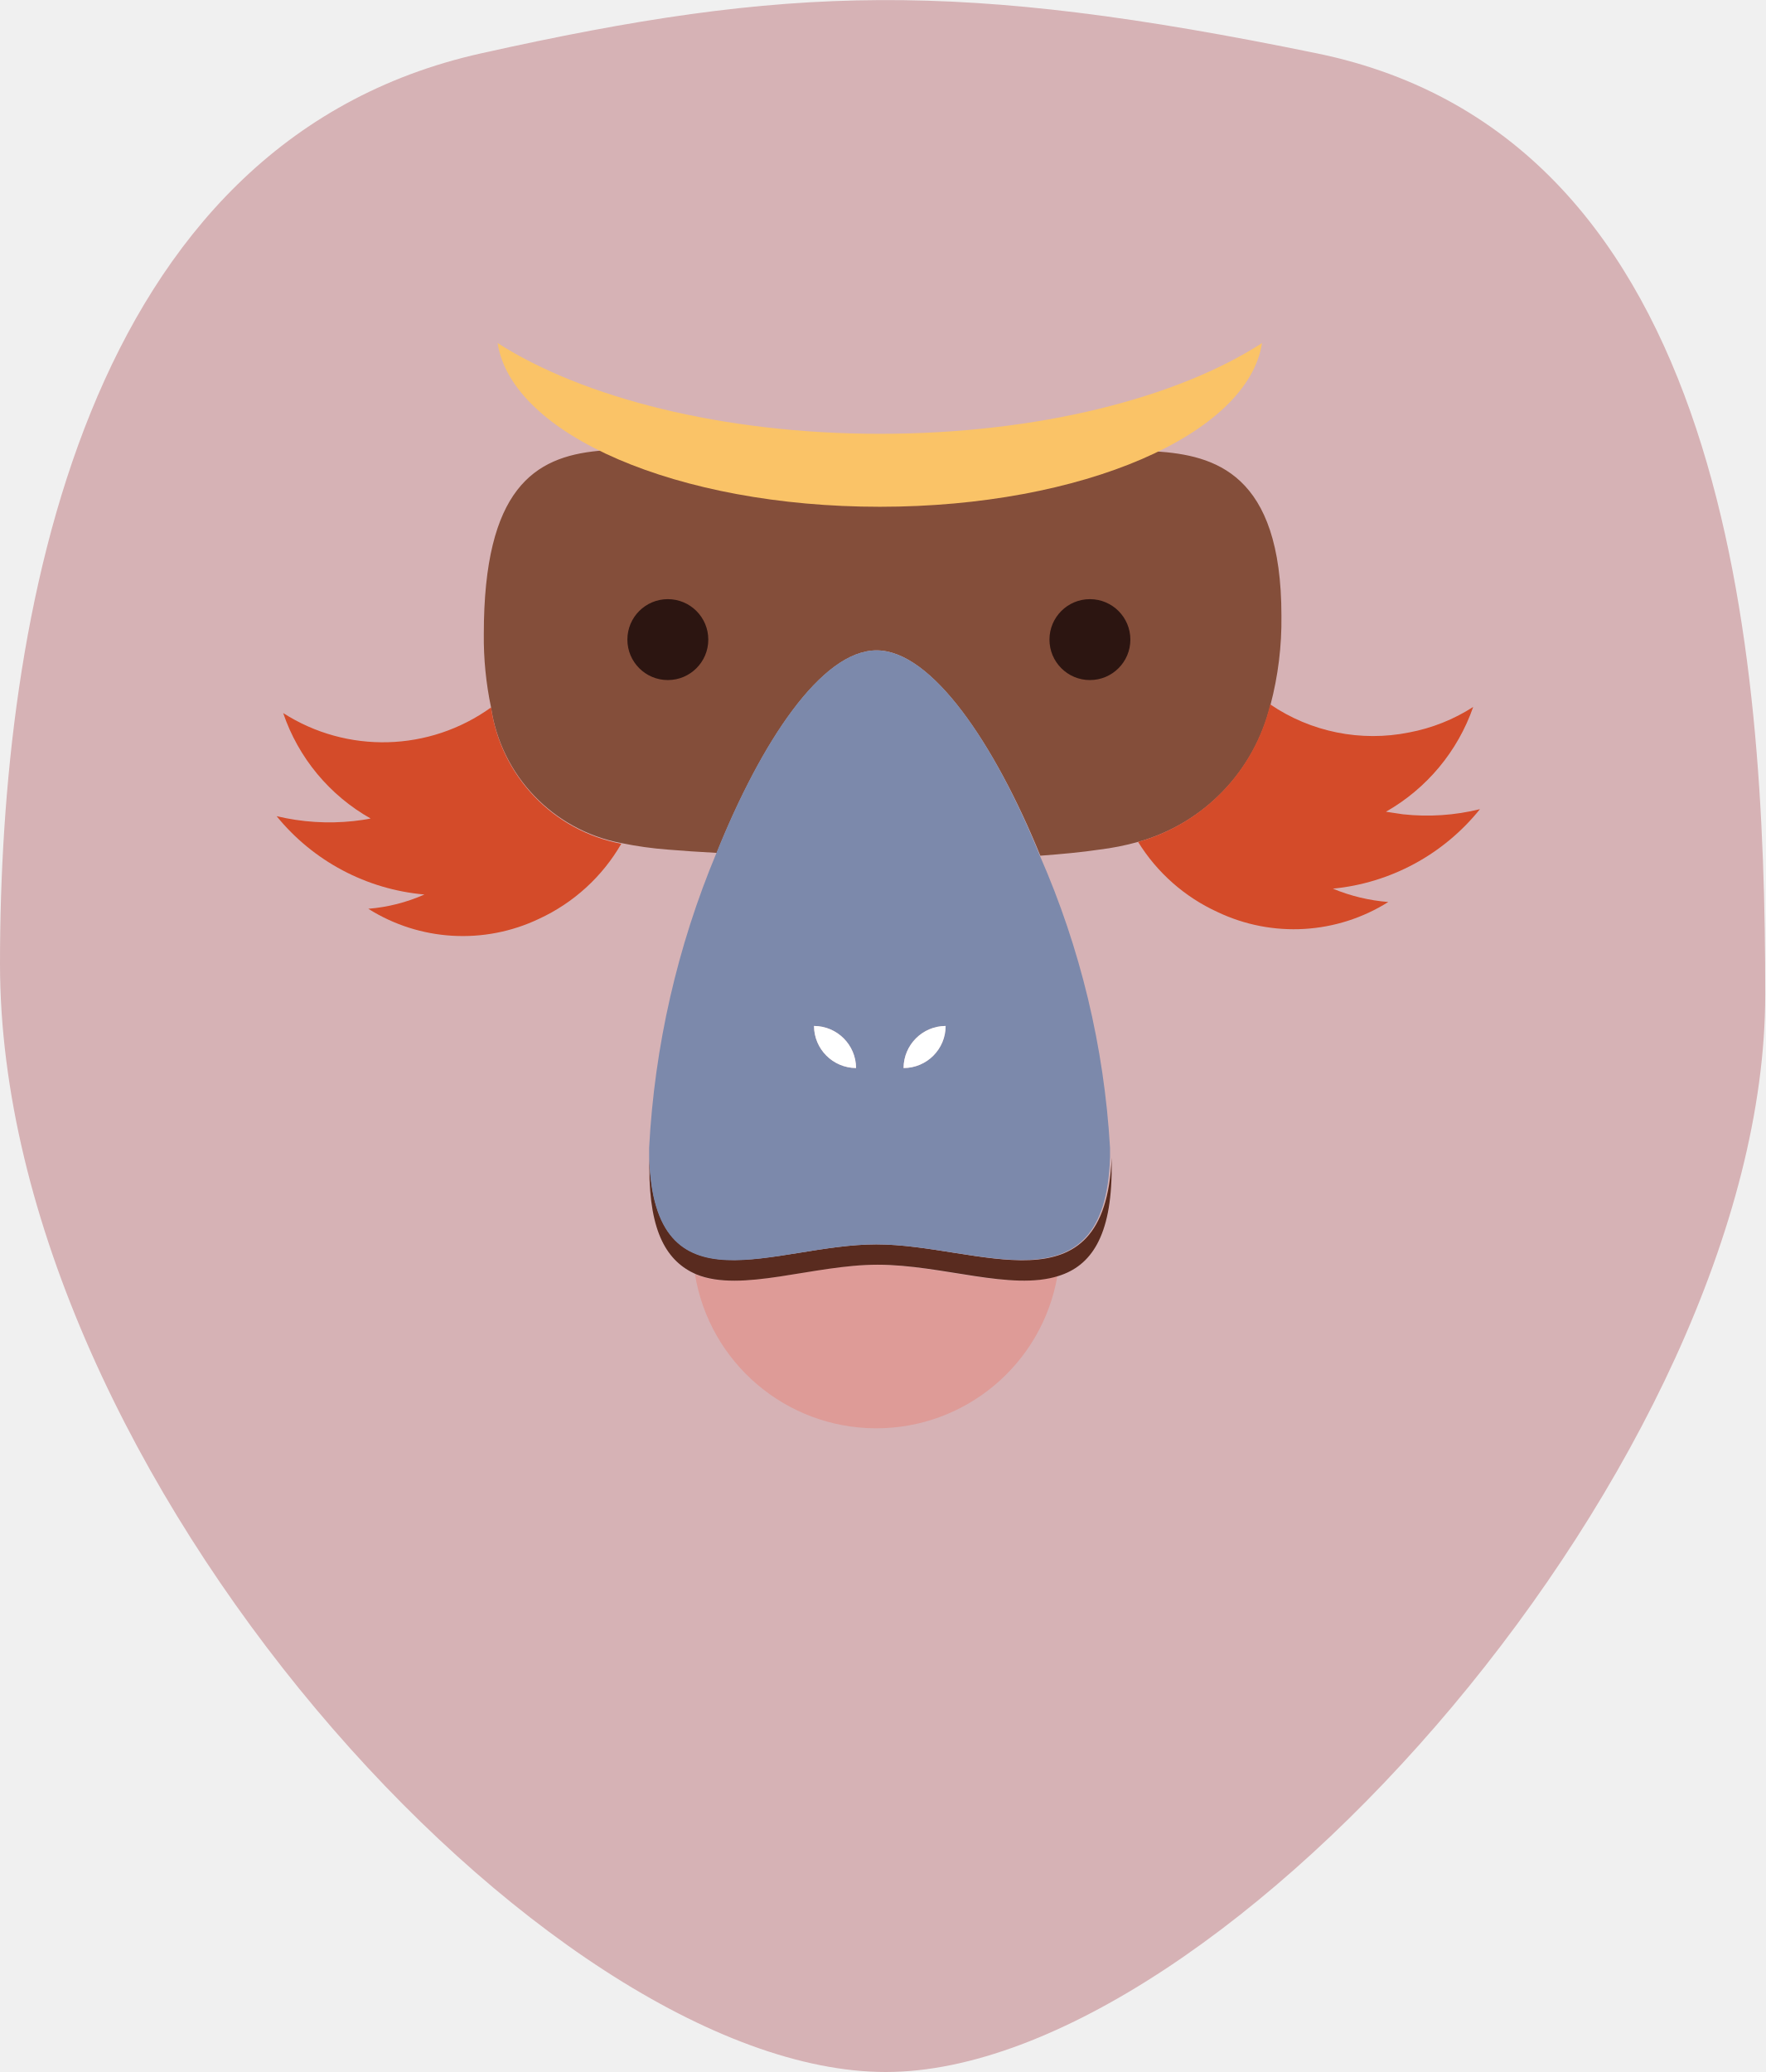
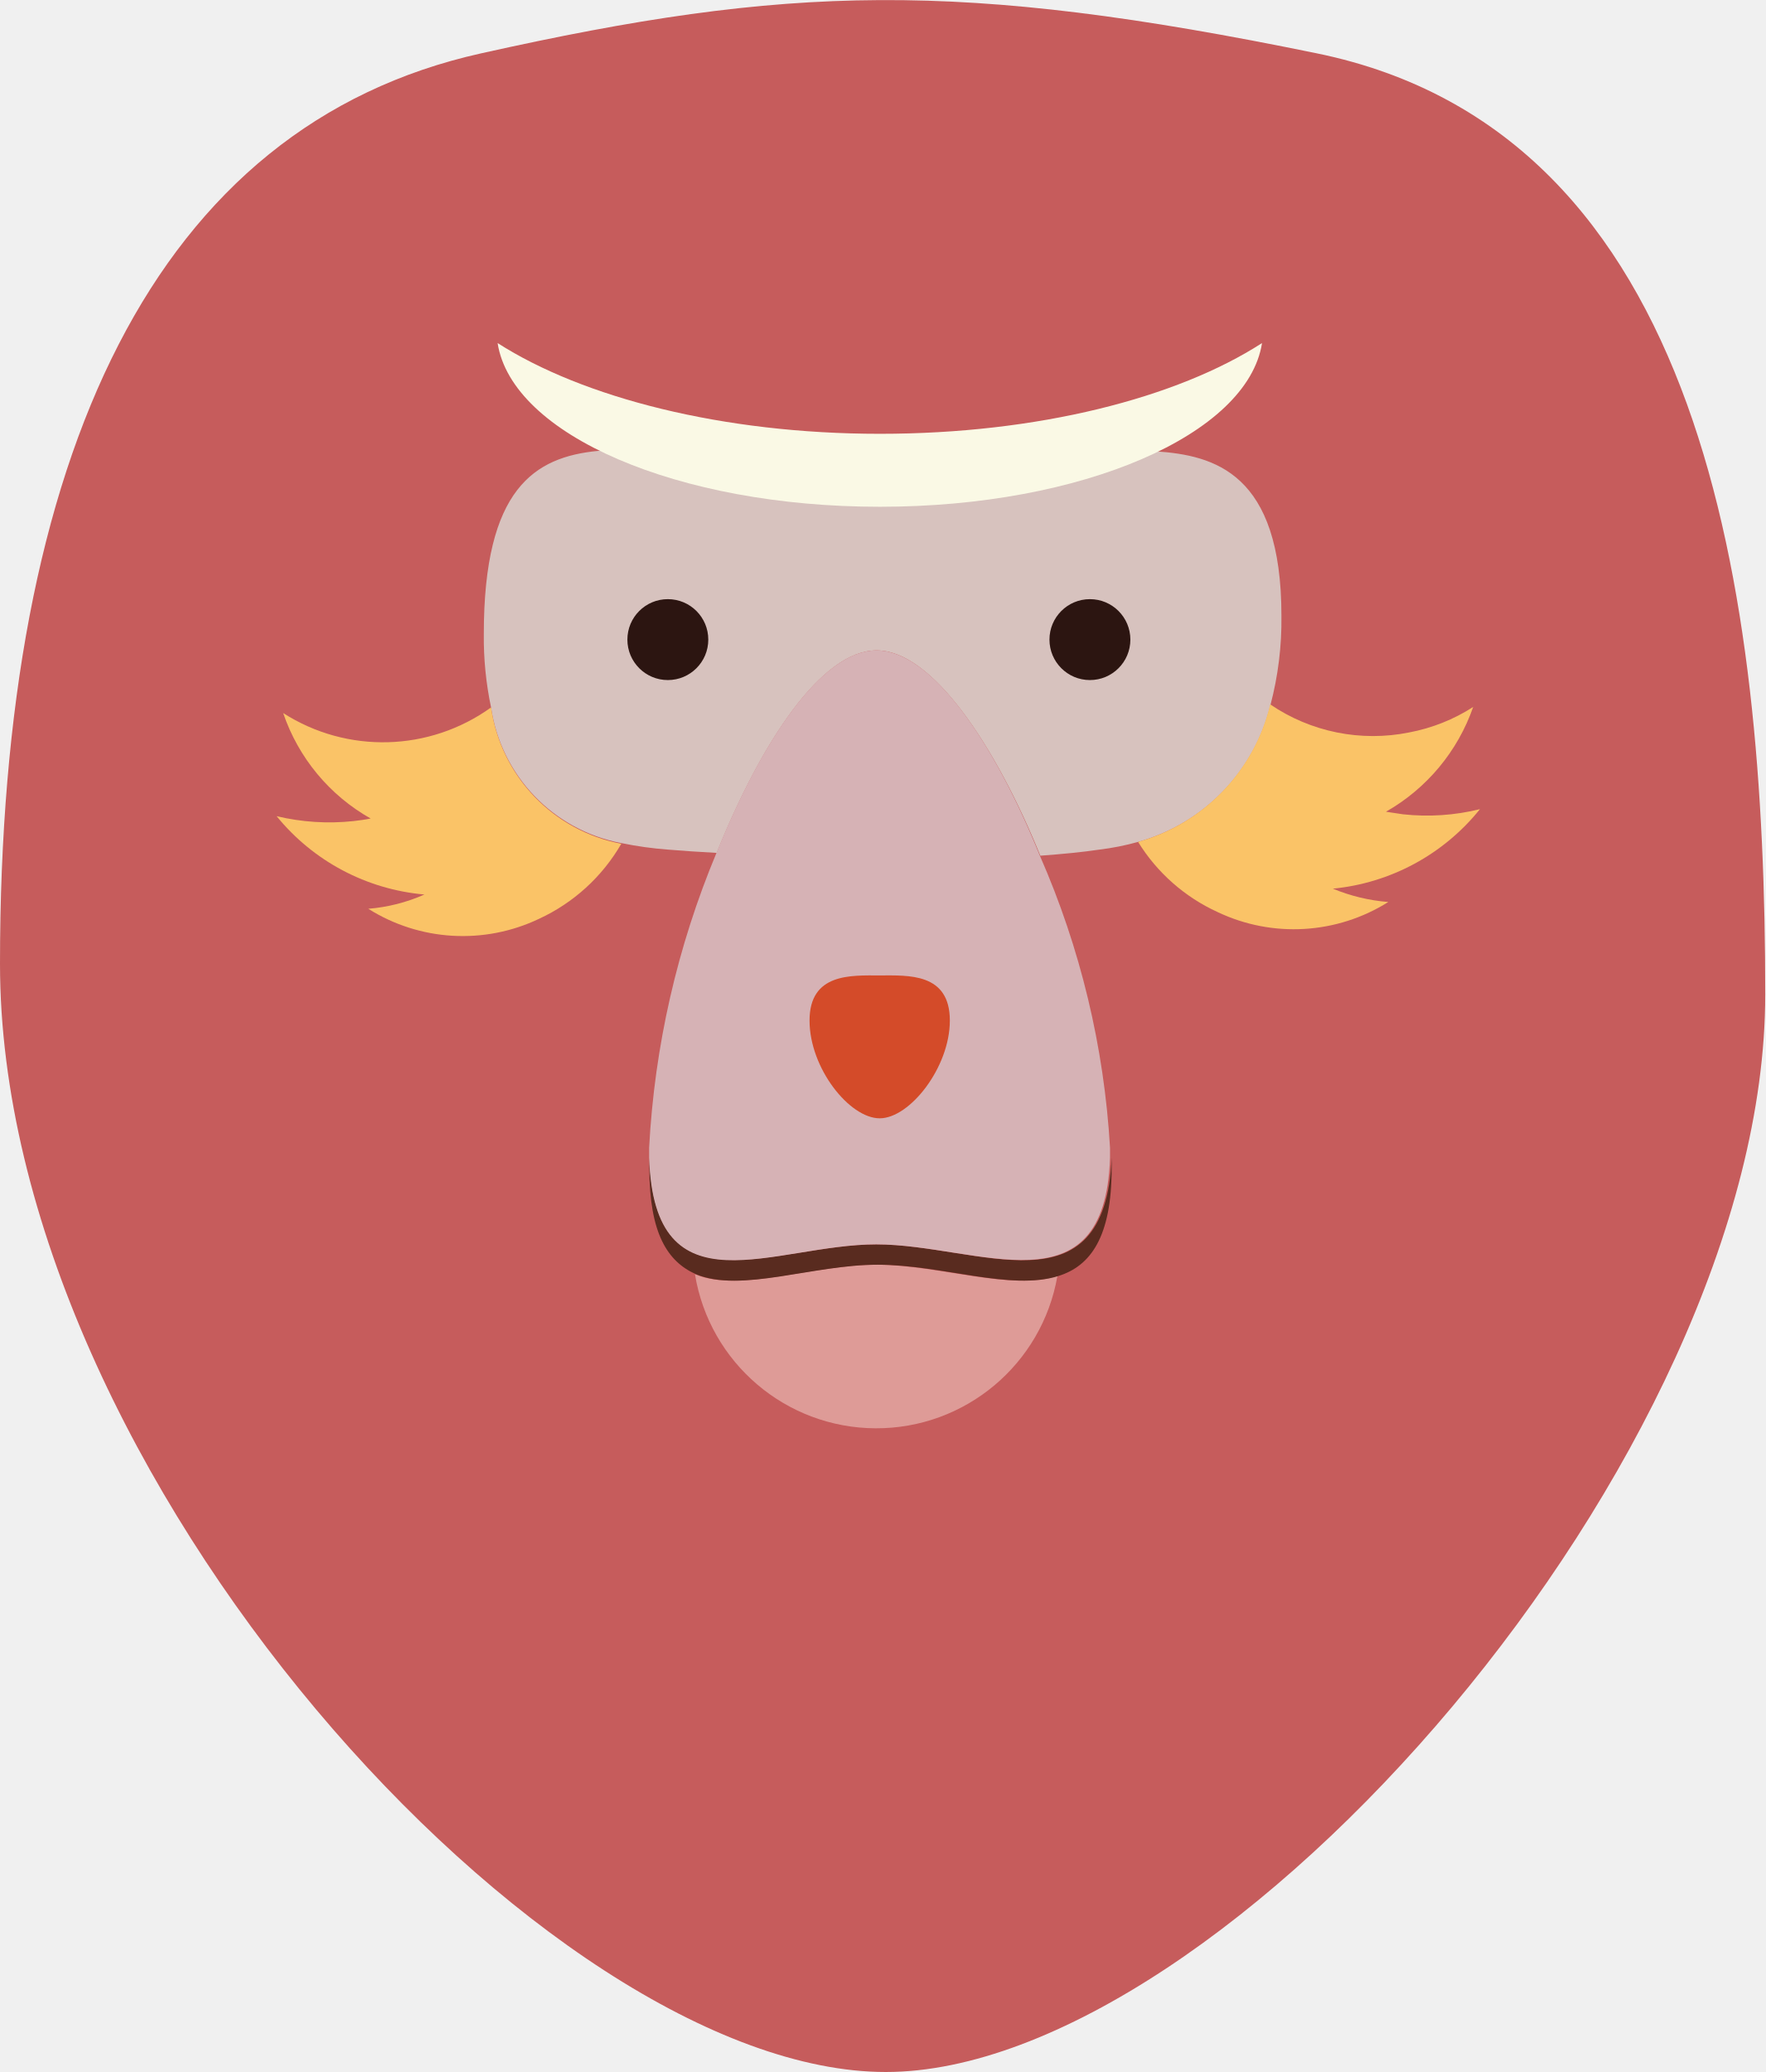
<svg xmlns="http://www.w3.org/2000/svg" viewBox="0 0 75.49 88.6">
  <defs>
-     <style>.cls-1{fill:#d6b2b5;}.cls-2{fill:#808184;}.cls-3{fill:#844e3a;}.cls-4{fill:#2c1511;}.cls-5{fill:#fac367;}.cls-6{fill:#d44b29;}.cls-7{fill:none;}.cls-8{fill:#de9b97;}.cls-9{fill:#592b1f;}.cls-10{fill:#7c89ab;}.cls-11{fill:#fff;}</style>
+     <style>.cls-1{fill:#c65c5c;}.cls-2{fill:#808184;}.cls-3{fill:#d7c2be;}.cls-4{fill:#2c1511;}.cls-5{fill:#faf9e5;}.cls-6{fill:#fac367;}.cls-7{fill:none;}.cls-8{fill:#de9b97;}.cls-9{fill:#592b1f;}.cls-10{fill:#d6b2b5;}.cls-11{fill:#fff;}.cls-12{fill:#d44b29;}</style>
  </defs>
  <g id="Layer_2" data-name="Layer 2">
    <g id="Layer_1-2" data-name="Layer 1">
-       <path class="cls-1" d="M75.49,42.52C75.49,28,74,5.91,56.31,2.28,41-.86,33.72-.65,20.58,2.28,3.5,6.08,0,26.42,0,41.21,0,63,23.4,88.6,37.88,88.6S75.49,62.27,75.49,42.52Z" />
+       <path class="cls-1" d="M75.49,42.52c0-17.11-2.55-36.83-19.18-40.24C41-.86,33.72-.65,20.58,2.28,6.68,5.37,0,19.39,0,41.21S23.4,88.6,37.88,88.6,75.49,62.27,75.49,42.52Z" />
      <path class="cls-2" d="M42.85,30.19s7,.69,7.95-1,.76-4.77-4-4.77S42.85,30.19,42.85,30.19Z" />
      <path class="cls-2" d="M32.74,30.19s-7,.69-8-1-.76-4.77,4-4.77S32.74,30.19,32.74,30.19Z" />
      <path class="cls-3" d="M49.43,19.3c-2.88-.19-6.83,1.81-12.13,1.81-4.73,0-9-2.09-11.72-1.83s-4.89,1.61-4.89,7.83A14.5,14.5,0,0,0,21,30.25a6.93,6.93,0,0,0,5.57,5.8,15.56,15.56,0,0,0,2,.28c.61.05,1.32.1,2.08.14,1.91-4.75,4.49-8.66,6.84-8.66s5.05,4,7,8.78c.94-.07,1.79-.15,2.52-.26A11,11,0,0,0,48.67,36a8.05,8.05,0,0,0,5.66-5.85,14.24,14.24,0,0,0,.47-3.82C54.8,20.22,51.93,19.47,49.43,19.3Z" />
      <circle class="cls-4" cx="46.61" cy="27.35" r="1.73" />
      <circle class="cls-4" cx="28.56" cy="27.35" r="1.73" />
      <path class="cls-5" d="M21.28,14.67c.61,3.92,7.69,7,16.35,7s15.73-3.09,16.34-7c-3.64,2.35-9.6,3.88-16.34,3.88S24.92,17,21.28,14.67Z" />
      <path class="cls-6" d="M21,30.25a7.91,7.91,0,0,1-8.89.24A8.21,8.21,0,0,0,15.85,35c-.24.05-.48.08-.73.11a9.71,9.71,0,0,1-3.29-.21,9.18,9.18,0,0,0,6.32,3.35,7.38,7.38,0,0,1-2.4.61,7.58,7.58,0,0,0,7.3.43,7.87,7.87,0,0,0,3.52-3.21A6.93,6.93,0,0,1,21,30.25Z" />
      <path class="cls-7" d="M34.81,43.87a1.81,1.81,0,0,0,1.8,1.8A1.81,1.81,0,0,0,34.81,43.87Z" />
      <path class="cls-7" d="M38.64,45.67a1.8,1.8,0,0,0,1.8-1.8A1.81,1.81,0,0,0,38.64,45.67Z" />
      <path class="cls-6" d="M63.29,34.6a9.46,9.46,0,0,1-3.29.22l-.73-.11A8.28,8.28,0,0,0,63,30.23a7.69,7.69,0,0,1-2.74,1.09,7.81,7.81,0,0,1-5.94-1.2A8.05,8.05,0,0,1,48.67,36a7.81,7.81,0,0,0,3.4,3,7.59,7.59,0,0,0,7.3-.43A7.77,7.77,0,0,1,57,38,9.21,9.21,0,0,0,63.29,34.6Z" />
      <path class="cls-8" d="M37.48,54.08c-2.75,0-5.82,1.21-7.76.41a7.86,7.86,0,0,0,15.5.07C43.19,55.21,40.14,54.08,37.48,54.08Z" />
      <path class="cls-9" d="M37.48,53.21c-4.36,0-9.5,3-9.71-3.71,0,.15,0,.31,0,.45,0,2.78.77,4,2,4.54,1.94.8,5-.41,7.76-.41s5.71,1.13,7.74.48c1.37-.43,2.27-1.67,2.27-4.61,0-.14,0-.3,0-.45C47.26,56.24,41.84,53.21,37.48,53.21Z" />
      <path class="cls-10" d="M37.48,27.81c-2.35,0-4.93,3.91-6.84,8.66a37.87,37.87,0,0,0-2.88,12.61c0,.15,0,.28,0,.42.21,6.74,5.35,3.71,9.71,3.71s9.78,3,10-3.71c0-.14,0-.27,0-.42a36.32,36.32,0,0,0-3-12.49C42.53,31.78,39.85,27.81,37.48,27.81ZM34.81,43.87a1.81,1.81,0,0,1,1.8,1.8A1.81,1.81,0,0,1,34.81,43.87Zm3.83,1.8a1.81,1.81,0,0,1,1.8-1.8A1.8,1.8,0,0,1,38.64,45.67Z" />
      <path class="cls-11" d="M40.44,43.87a1.81,1.81,0,0,0-1.8,1.8A1.8,1.8,0,0,0,40.44,43.87Z" />
      <path class="cls-11" d="M34.81,43.87a1.81,1.81,0,0,1,1.8,1.8A1.81,1.81,0,0,1,34.81,43.87Z" />
+       <path class="cls-12" d="M40.62,43.64c0,2-1.71,4.18-3,4.18s-3-2.14-3-4.18,1.78-1.93,3-1.93S40.62,41.59,40.62,43.64Z" />
    </g>
  </g>
</svg>
